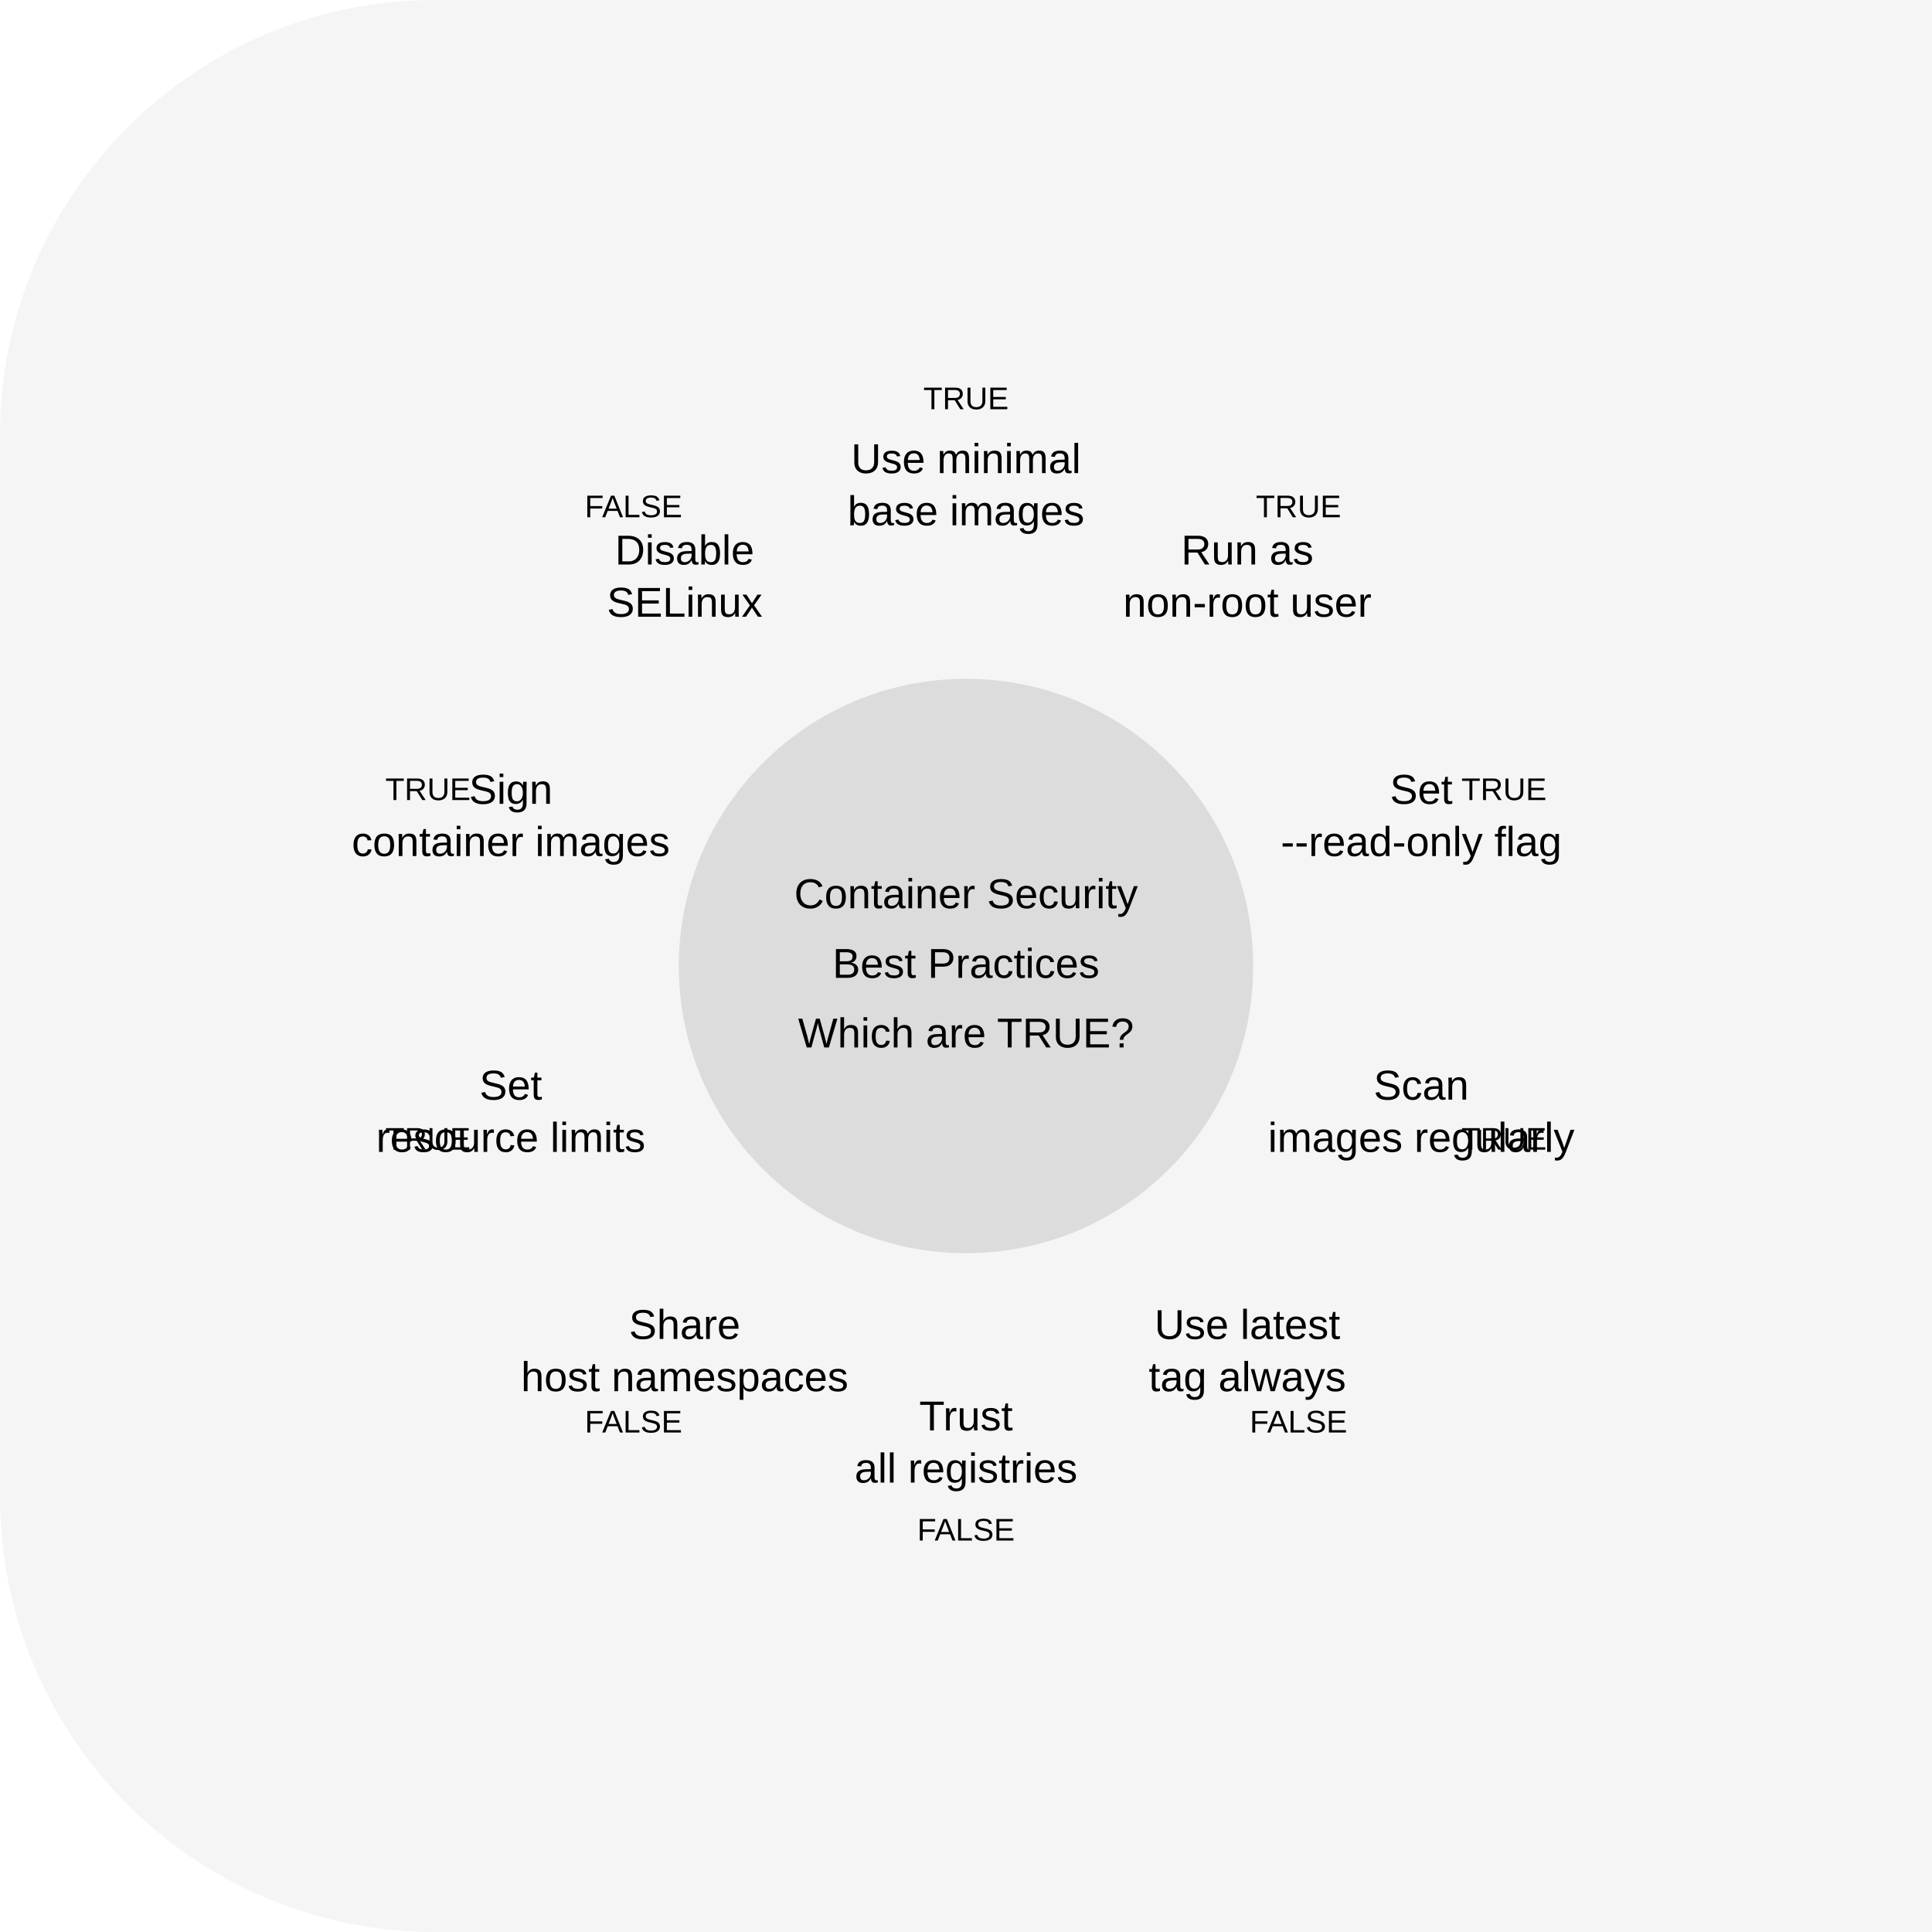
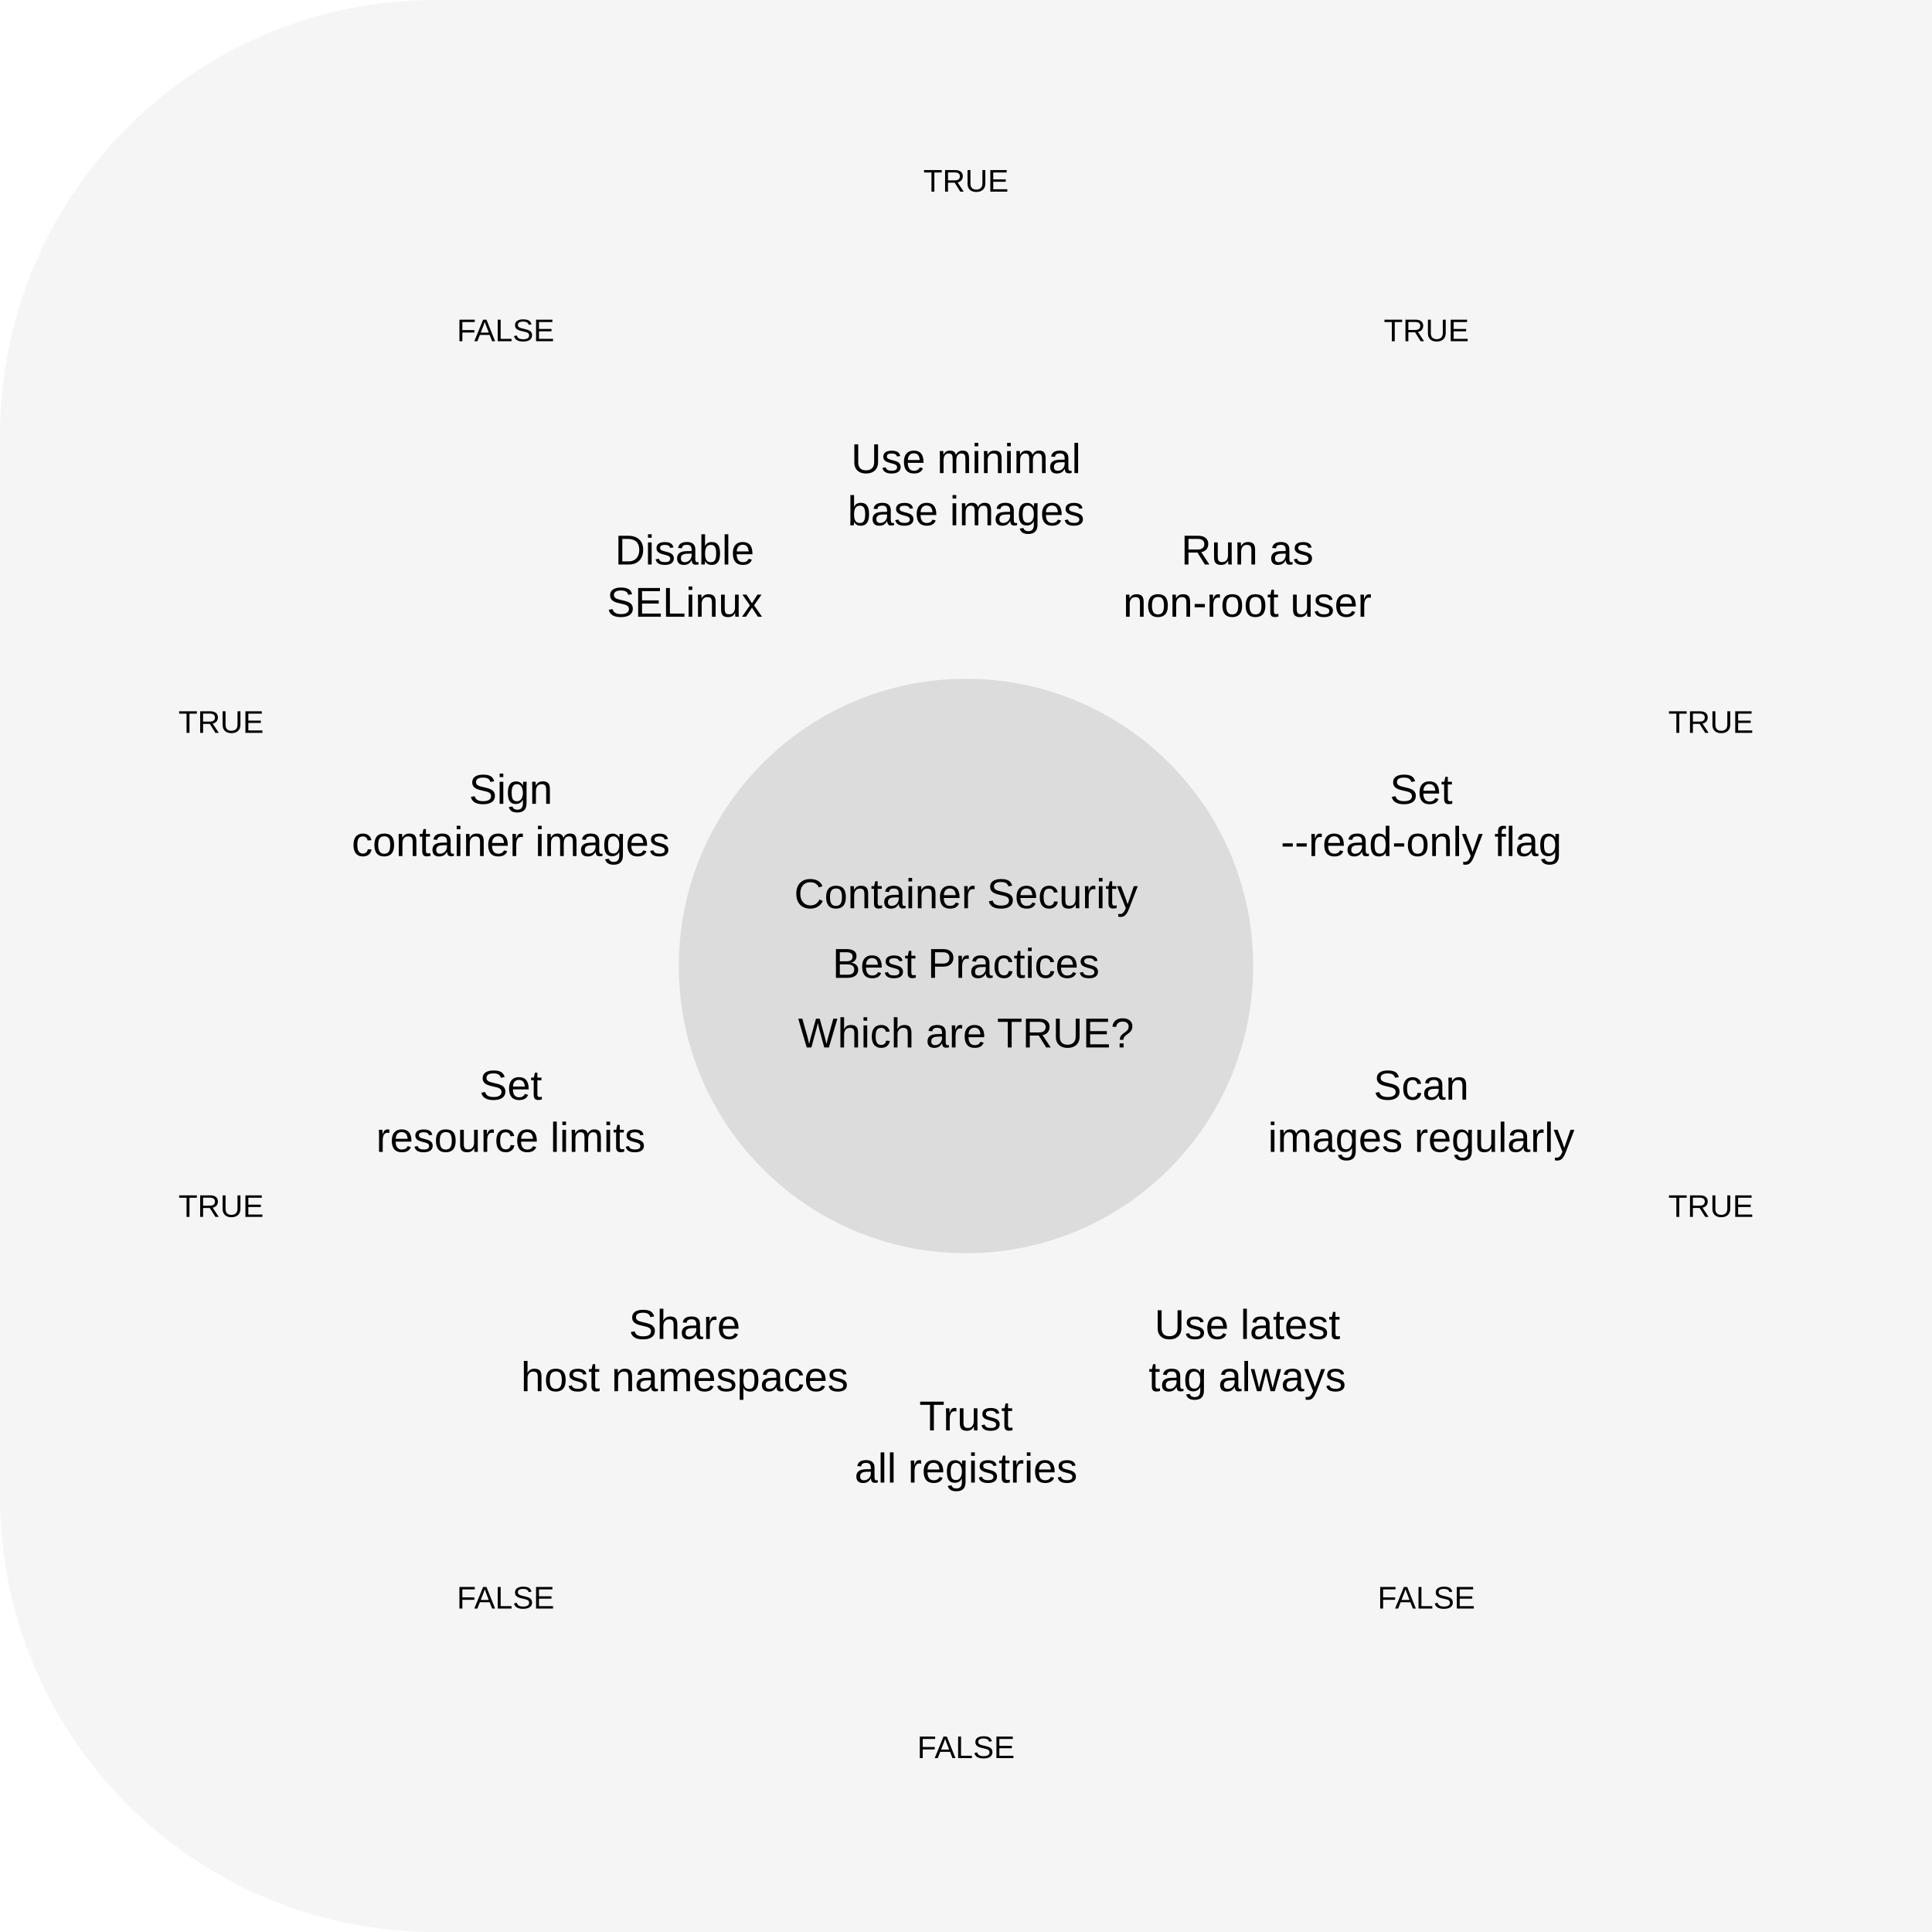
<svg xmlns="http://www.w3.org/2000/svg" baseProfile="full" height="1110" version="1.1" width="1110">
  <defs />
  <rect fill="#f5f5f5" height="1110" rx="250" ry="250" width="1110" x="0" y="0" />
  <path d="M 860,0 L 1110,0 L 1110,250 Q 1060,50 860,0 Z" fill="#f5f5f5" />
  <path d="M 860,1110 L 1110,1110 L 1110,860 Q 1060,1060 860,1110 Z" fill="#f5f5f5" />
  <circle cx="555" cy="555" fill="#dcdcdc" r="165" />
  <g dominant-baseline="middle" font-family="Arial" font-size="24" text-anchor="middle">
    <text x="555" y="515">Container Security</text>
    <text x="555" y="555">Best Practices</text>
    <text x="555" y="595">Which are TRUE?</text>
  </g>
  <g dominant-baseline="middle" font-family="Arial" font-size="24" text-anchor="middle">
    <text x="555.0" y="265.0">Use minimal</text>
    <text x="555.0" y="295.0">base images</text>
  </g>
  <g dominant-baseline="middle" font-family="Arial" font-size="18" text-anchor="middle">
-     <text x="555.0" y="230.0">TRUE</text>
+     <text x="555.0" y="105.0">TRUE</text>
  </g>
  <g dominant-baseline="middle" font-family="Arial" font-size="24" text-anchor="middle">
    <text x="716.641" y="317.52">Run as</text>
    <text x="716.641" y="347.52">non-root user</text>
  </g>
  <g dominant-baseline="middle" font-family="Arial" font-size="18" text-anchor="middle">
-     <text x="746.03" y="292.069">TRUE</text>
+     <text x="819.503" y="190.942">TRUE</text>
  </g>
  <g dominant-baseline="middle" font-family="Arial" font-size="24" text-anchor="middle">
    <text x="816.541" y="455.02">Set</text>
    <text x="816.541" y="485.02">--read-only flag</text>
  </g>
  <g dominant-baseline="middle" font-family="Arial" font-size="18" text-anchor="middle">
-     <text x="864.093" y="454.569">TRUE</text>
+     <text x="982.975" y="415.942">TRUE</text>
  </g>
  <g dominant-baseline="middle" font-family="Arial" font-size="24" text-anchor="middle">
    <text x="816.541" y="624.98">Scan</text>
    <text x="816.541" y="654.98">images regularly</text>
  </g>
  <g dominant-baseline="middle" font-family="Arial" font-size="18" text-anchor="middle">
-     <text x="864.093" y="655.431">TRUE</text>
+     <text x="982.975" y="694.058">TRUE</text>
  </g>
  <g dominant-baseline="middle" font-family="Arial" font-size="24" text-anchor="middle">
    <text x="716.641" y="762.48">Use latest</text>
    <text x="716.641" y="792.48">tag always</text>
  </g>
  <g dominant-baseline="middle" font-family="Arial" font-size="18" text-anchor="middle">
-     <text x="746.03" y="817.931">FALSE</text>
+     <text x="819.503" y="919.058">FALSE</text>
  </g>
  <g dominant-baseline="middle" font-family="Arial" font-size="24" text-anchor="middle">
    <text x="555.0" y="815.0">Trust</text>
    <text x="555.0" y="845.0">all registries</text>
  </g>
  <g dominant-baseline="middle" font-family="Arial" font-size="18" text-anchor="middle">
-     <text x="555.0" y="880.0">FALSE</text>
+     <text x="555.0" y="1005.0">FALSE</text>
  </g>
  <g dominant-baseline="middle" font-family="Arial" font-size="24" text-anchor="middle">
    <text x="393.359" y="762.48">Share</text>
    <text x="393.359" y="792.48">host namespaces</text>
  </g>
  <g dominant-baseline="middle" font-family="Arial" font-size="18" text-anchor="middle">
-     <text x="363.97" y="817.931">FALSE</text>
+     <text x="290.497" y="919.058">FALSE</text>
  </g>
  <g dominant-baseline="middle" font-family="Arial" font-size="24" text-anchor="middle">
    <text x="293.459" y="624.98">Set</text>
    <text x="293.459" y="654.98">resource limits</text>
  </g>
  <g dominant-baseline="middle" font-family="Arial" font-size="18" text-anchor="middle">
-     <text x="245.907" y="655.431">TRUE</text>
+     <text x="127.025" y="694.058">TRUE</text>
  </g>
  <g dominant-baseline="middle" font-family="Arial" font-size="24" text-anchor="middle">
    <text x="293.459" y="455.02">Sign</text>
    <text x="293.459" y="485.02">container images</text>
  </g>
  <g dominant-baseline="middle" font-family="Arial" font-size="18" text-anchor="middle">
-     <text x="245.907" y="454.569">TRUE</text>
+     <text x="127.025" y="415.942">TRUE</text>
  </g>
  <g dominant-baseline="middle" font-family="Arial" font-size="24" text-anchor="middle">
    <text x="393.359" y="317.52">Disable</text>
    <text x="393.359" y="347.52">SELinux</text>
  </g>
  <g dominant-baseline="middle" font-family="Arial" font-size="18" text-anchor="middle">
-     <text x="363.97" y="292.069">FALSE</text>
+     <text x="290.497" y="190.942">FALSE</text>
  </g>
</svg>
